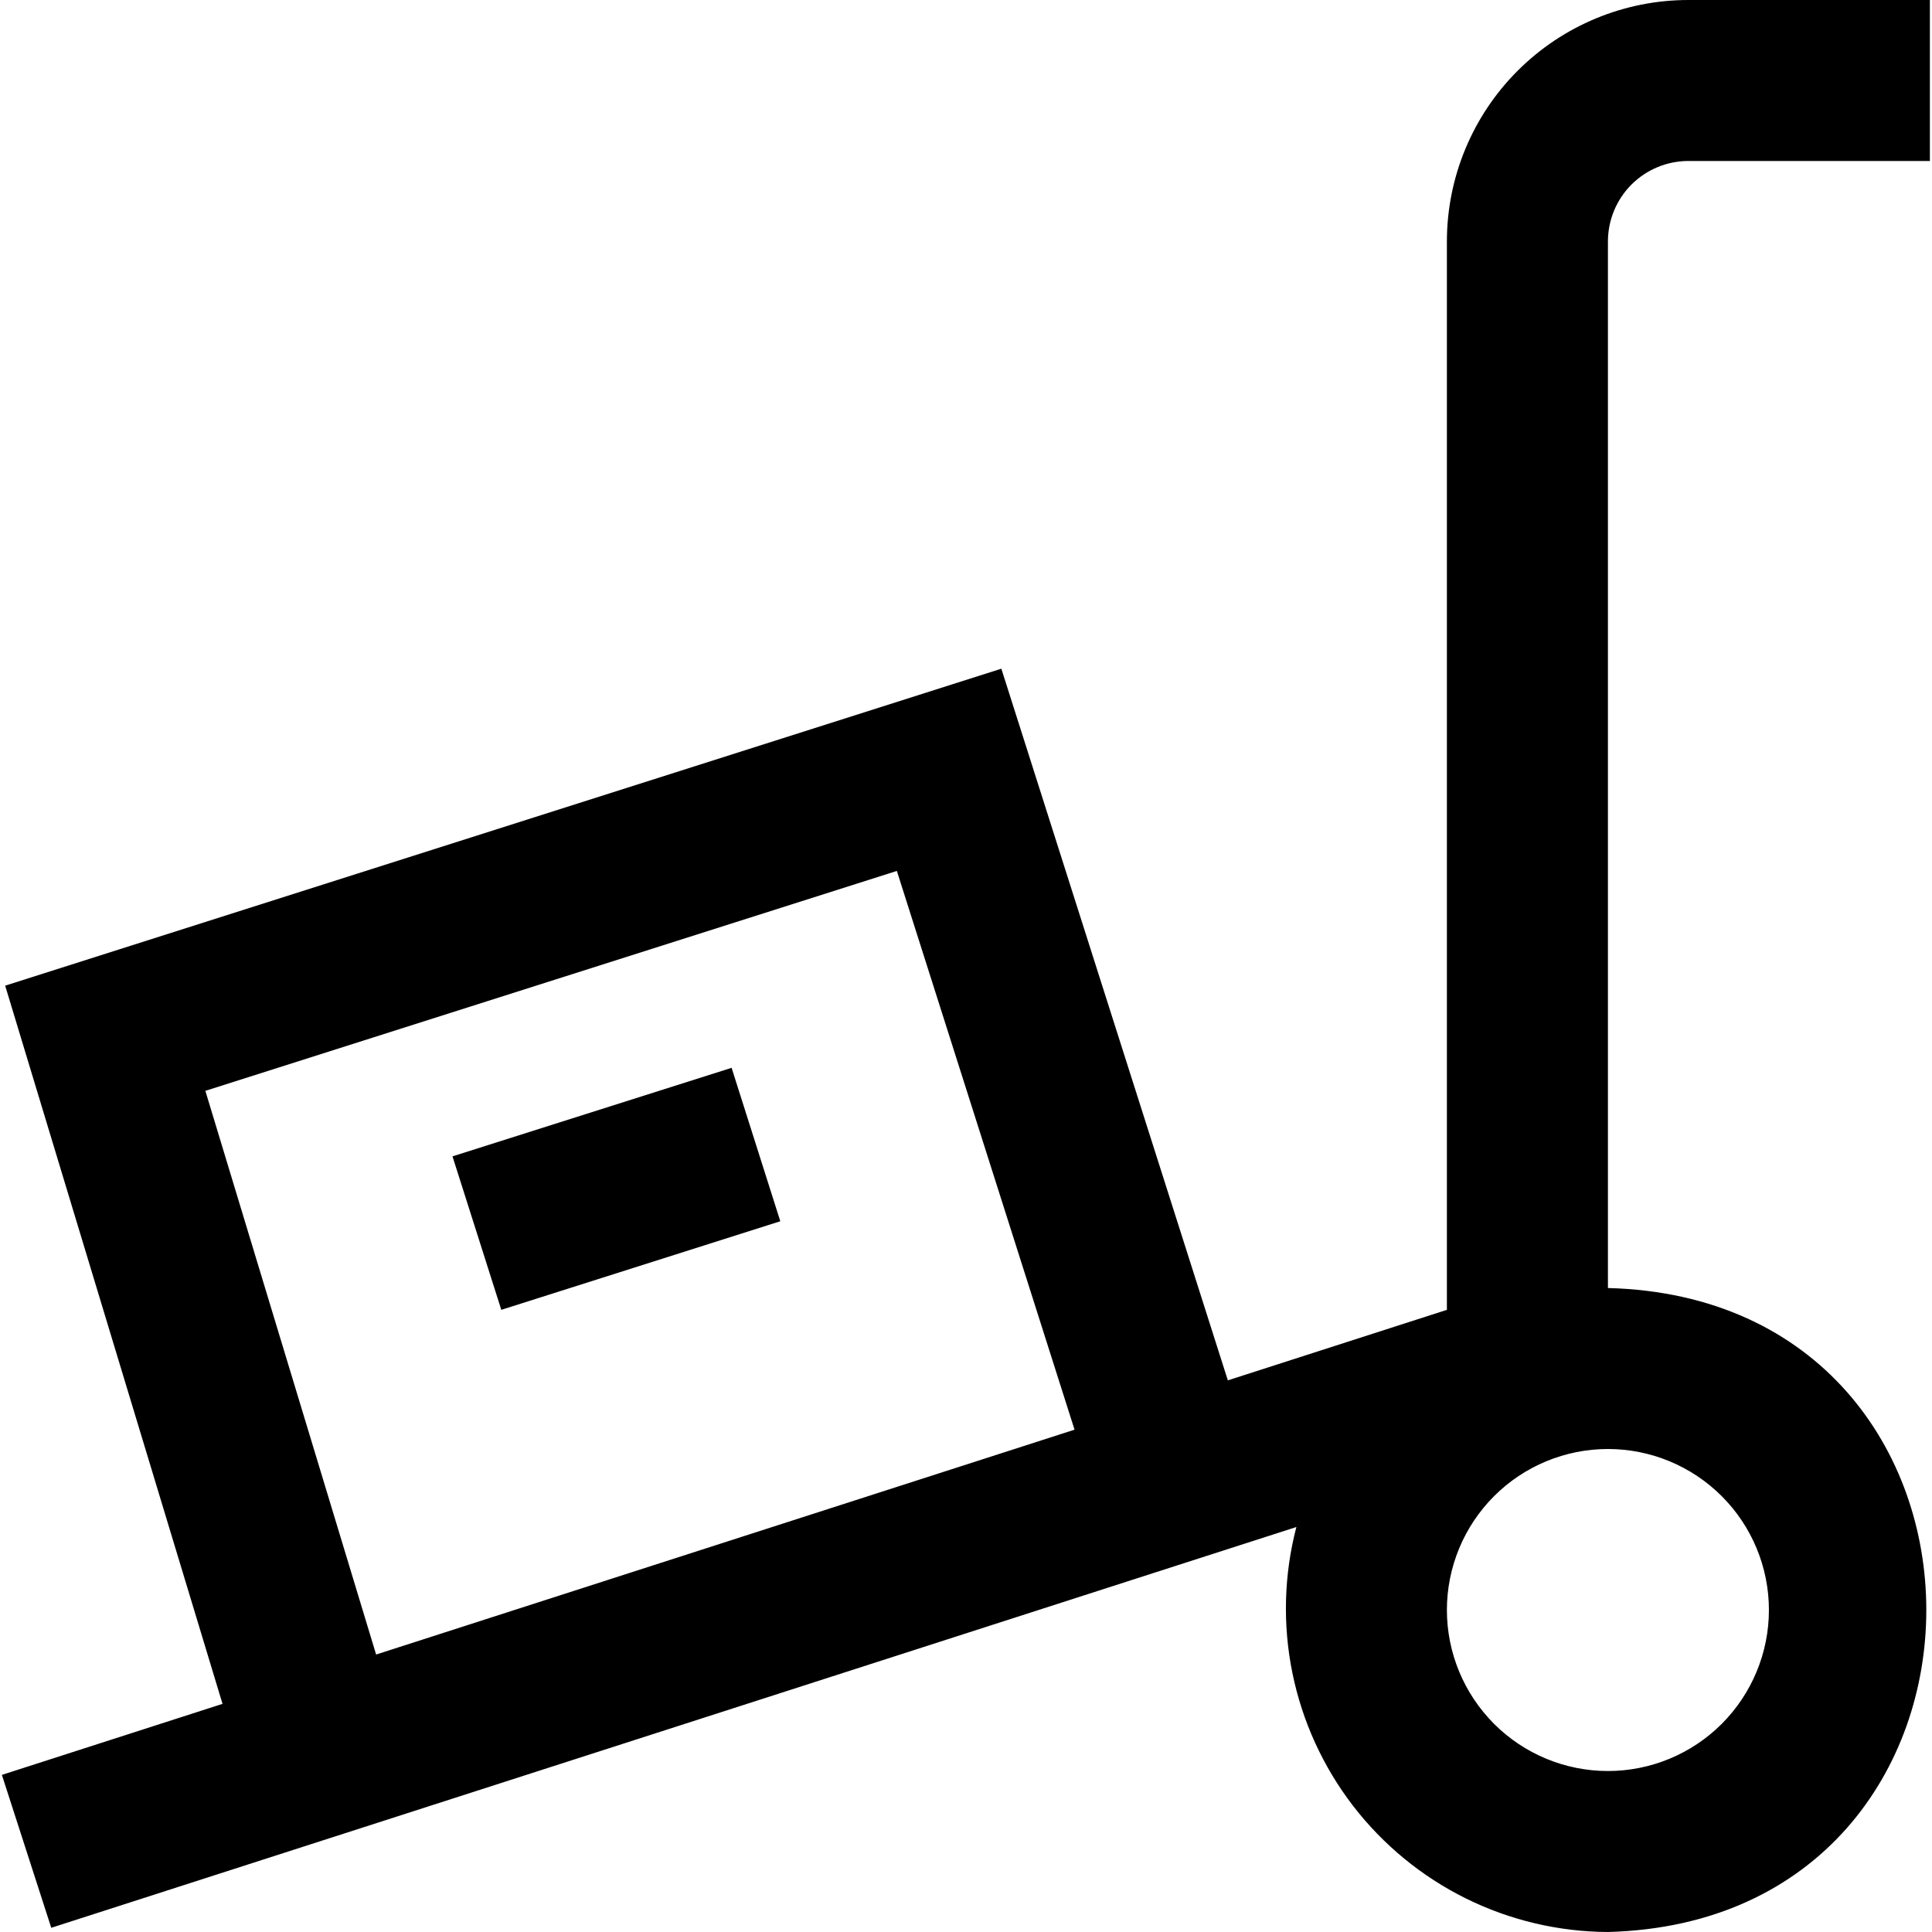
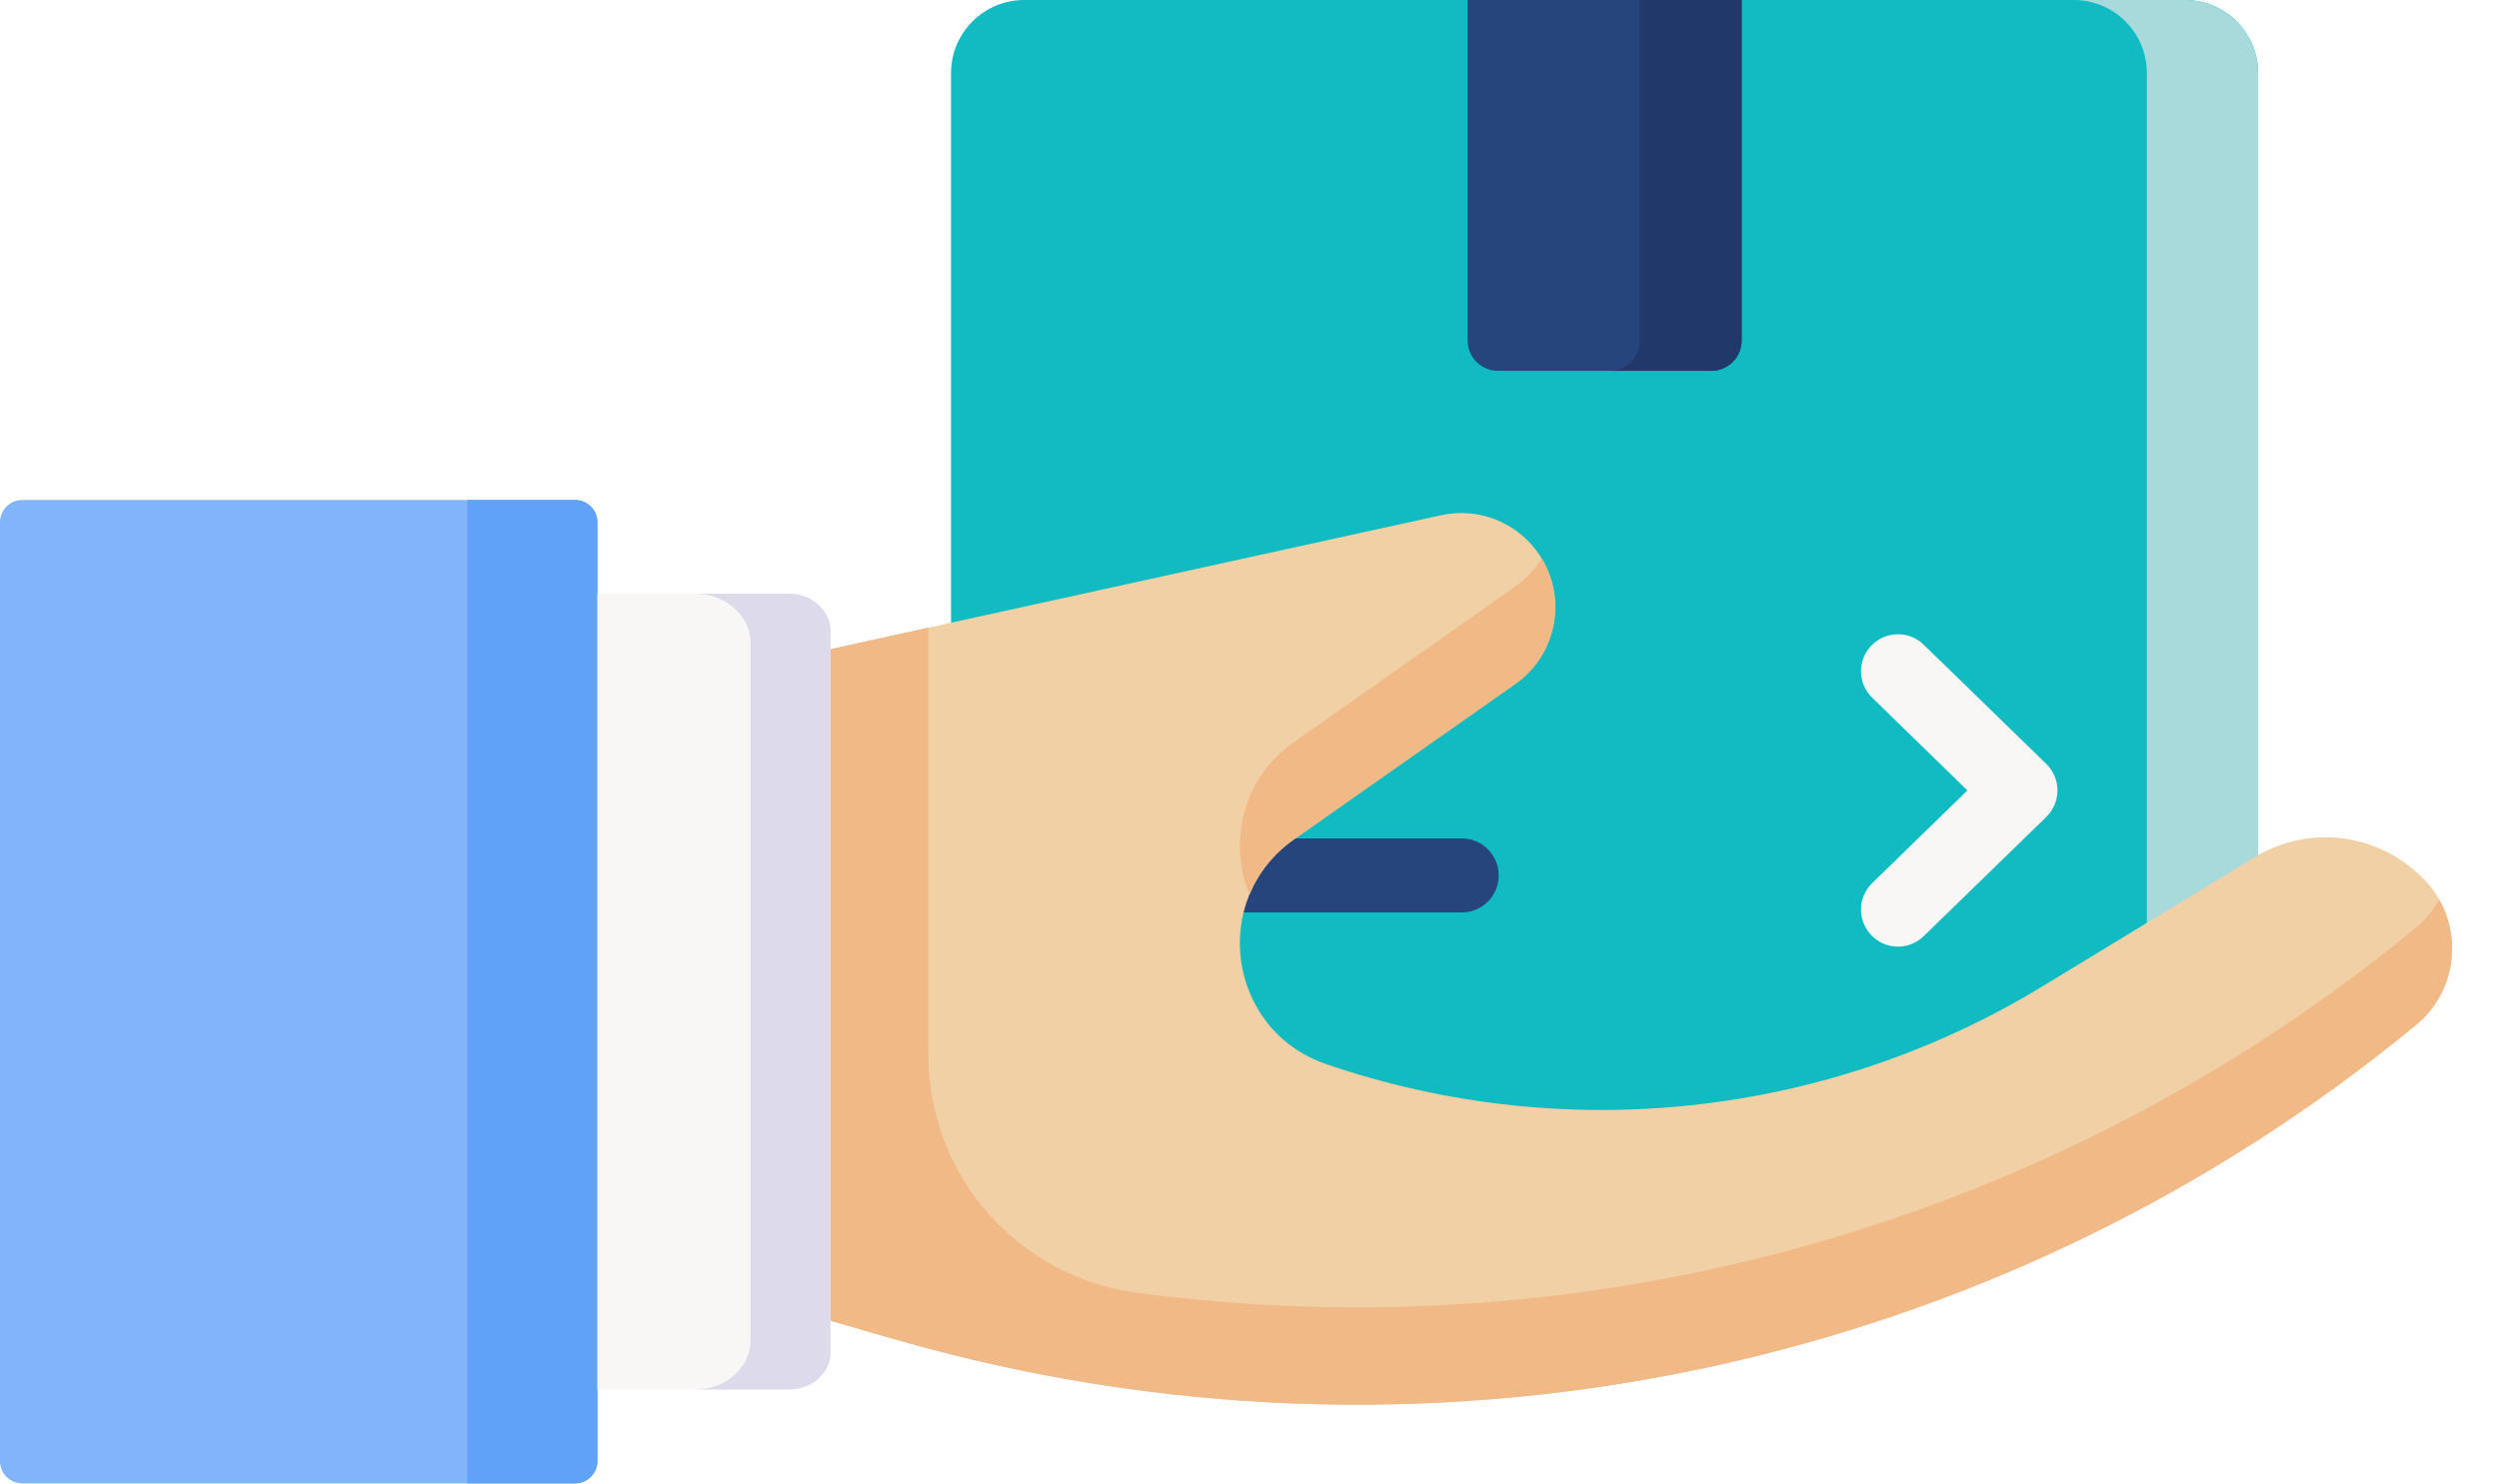
- <svg xmlns="http://www.w3.org/2000/svg" width="34" height="34" viewBox="0 0 34 34" fill="none">
-   <path d="M29.713 2.833H33.963V0H29.713C28.586 0 27.505 0.448 26.708 1.245C25.911 2.042 25.463 3.123 25.463 4.25V23.051L21.608 24.292L17.622 11.768L0.091 17.346L3.916 29.985L0.033 31.235L0.902 33.926L22.814 26.873C22.595 27.712 22.571 28.591 22.744 29.441C22.917 30.291 23.282 31.091 23.811 31.779C24.34 32.466 25.019 33.024 25.796 33.409C26.574 33.794 27.429 33.996 28.297 34C35.768 33.804 35.767 22.861 28.297 22.667V4.25C28.297 3.874 28.446 3.514 28.711 3.248C28.977 2.983 29.337 2.833 29.713 2.833ZM3.614 19.197L15.783 15.327L18.91 25.16L6.619 29.117L3.614 19.197ZM31.13 28.333C31.13 29.085 30.831 29.805 30.3 30.337C29.769 30.868 29.048 31.167 28.297 31.167C27.545 31.167 26.824 30.868 26.293 30.337C25.762 29.805 25.463 29.085 25.463 28.333C25.463 27.582 25.762 26.861 26.293 26.33C26.824 25.799 27.545 25.5 28.297 25.5C29.048 25.5 29.769 25.799 30.3 26.33C30.831 26.861 31.13 27.582 31.13 28.333ZM12.875 18.792L13.732 21.492L8.822 23.051L7.963 20.35L12.875 18.792Z" fill="black" />
+ <svg xmlns="http://www.w3.org/2000/svg" width="32" height="19" viewBox="0 0 32 19" fill="none">
+   <path d="M27.979 14.825H13.115C12.598 14.825 12.178 14.406 12.178 13.888V0.937C12.178 0.419 12.598 0 13.115 0H27.979C28.497 0 28.916 0.419 28.916 0.937V13.888C28.916 14.406 28.497 14.825 27.979 14.825Z" fill="#10BBC2" />
+   <path d="M27.491 0.937V13.888C27.491 14.406 27.072 14.825 26.555 14.825H27.98C28.497 14.825 28.916 14.405 28.916 13.888V0.937C28.916 0.419 28.497 0 27.979 0H26.555C27.072 0 27.491 0.419 27.491 0.937Z" fill="#A8DADC" />
+   <path d="M21.913 4.75H19.182C18.967 4.75 18.793 4.576 18.793 4.361V0H22.302V4.361C22.302 4.576 22.128 4.75 21.913 4.75Z" fill="#26457D" />
+   <path d="M20.998 0V4.361C20.998 4.576 20.824 4.75 20.609 4.75H21.913C22.128 4.75 22.302 4.576 22.302 4.361V0H20.998Z" fill="#21386B" />
+   <path d="M24.304 12.125C24.181 12.125 24.057 12.077 23.965 11.981C23.782 11.794 23.786 11.494 23.974 11.311L25.193 10.124L23.974 8.937C23.786 8.755 23.782 8.455 23.965 8.267C24.147 8.08 24.447 8.076 24.634 8.258L26.203 9.785C26.294 9.874 26.346 9.996 26.346 10.124C26.346 10.252 26.294 10.375 26.203 10.464L24.634 11.99C24.542 12.08 24.423 12.125 24.304 12.125Z" fill="#F9F6F6" />
+   <path d="M18.718 11.687H15.264C15.002 11.687 14.79 11.475 14.79 11.213C14.79 10.951 15.002 10.739 15.264 10.739H18.718C18.979 10.739 19.191 10.951 19.191 11.213C19.191 11.475 18.979 11.687 18.718 11.687Z" fill="#26457D" />
+   <path d="M7.364 19H0.286C0.128 19 0 18.872 0 18.715V6.69C0 6.532 0.128 6.404 0.286 6.404H7.364C7.522 6.404 7.65 6.532 7.65 6.69V18.715C7.65 18.872 7.522 19 7.364 19Z" fill="#80B4FB" />
+   <path d="M5.983 6.404V19H7.364C7.522 19 7.65 18.872 7.65 18.715V6.69C7.65 6.532 7.522 6.404 7.364 6.404H5.983V6.404Z" fill="#61A2F9" />
+   <path d="M10.635 16.917L11.463 17.156C18.221 19.106 25.506 17.6 30.936 13.13C31.53 12.64 31.557 11.74 30.993 11.217L30.967 11.193C30.392 10.659 29.54 10.573 28.876 10.978L26.152 12.635C23.394 14.313 20.032 14.677 16.979 13.629C15.719 13.196 15.48 11.517 16.57 10.751L19.404 8.76C19.938 8.384 20.076 7.651 19.713 7.108C19.439 6.695 18.938 6.493 18.454 6.599L10.634 8.315L9.345 9.708V15.619L10.635 16.917Z" fill="#F1D0A5" />
+   <path d="M16.57 10.751L19.404 8.76C19.924 8.394 20.067 7.691 19.74 7.152C19.656 7.29 19.544 7.414 19.404 7.513L16.57 9.504C15.897 9.977 15.731 10.798 15.999 11.459C16.11 11.189 16.299 10.941 16.57 10.751Z" fill="#F1B986" />
+   <path d="M31.235 11.524C31.16 11.657 31.062 11.779 30.936 11.883C26.327 15.677 20.381 17.336 14.555 16.558C13.027 16.354 11.887 15.05 11.887 13.509V8.04L10.635 8.315V15.671V16.917L11.463 17.157C11.604 17.197 11.745 17.236 11.886 17.273C11.886 17.273 11.887 17.273 11.887 17.273C18.524 19.042 25.619 17.506 30.936 13.13C31.426 12.727 31.529 12.045 31.235 11.524Z" fill="#F1B986" />
+   <path d="M7.65 17.798H10.131C10.409 17.798 10.635 17.573 10.635 17.294V8.109C10.635 7.831 10.409 7.605 10.131 7.605H7.65V17.798Z" fill="#F9F6F6" />
+   <path d="M10.1 7.605H8.902C9.294 7.605 9.611 7.887 9.611 8.235V17.169C9.611 17.516 9.294 17.798 8.902 17.798H10.1C10.395 17.798 10.635 17.585 10.635 17.323V8.08C10.635 7.818 10.395 7.605 10.1 7.605Z" fill="#DDDAEC" />
</svg>
